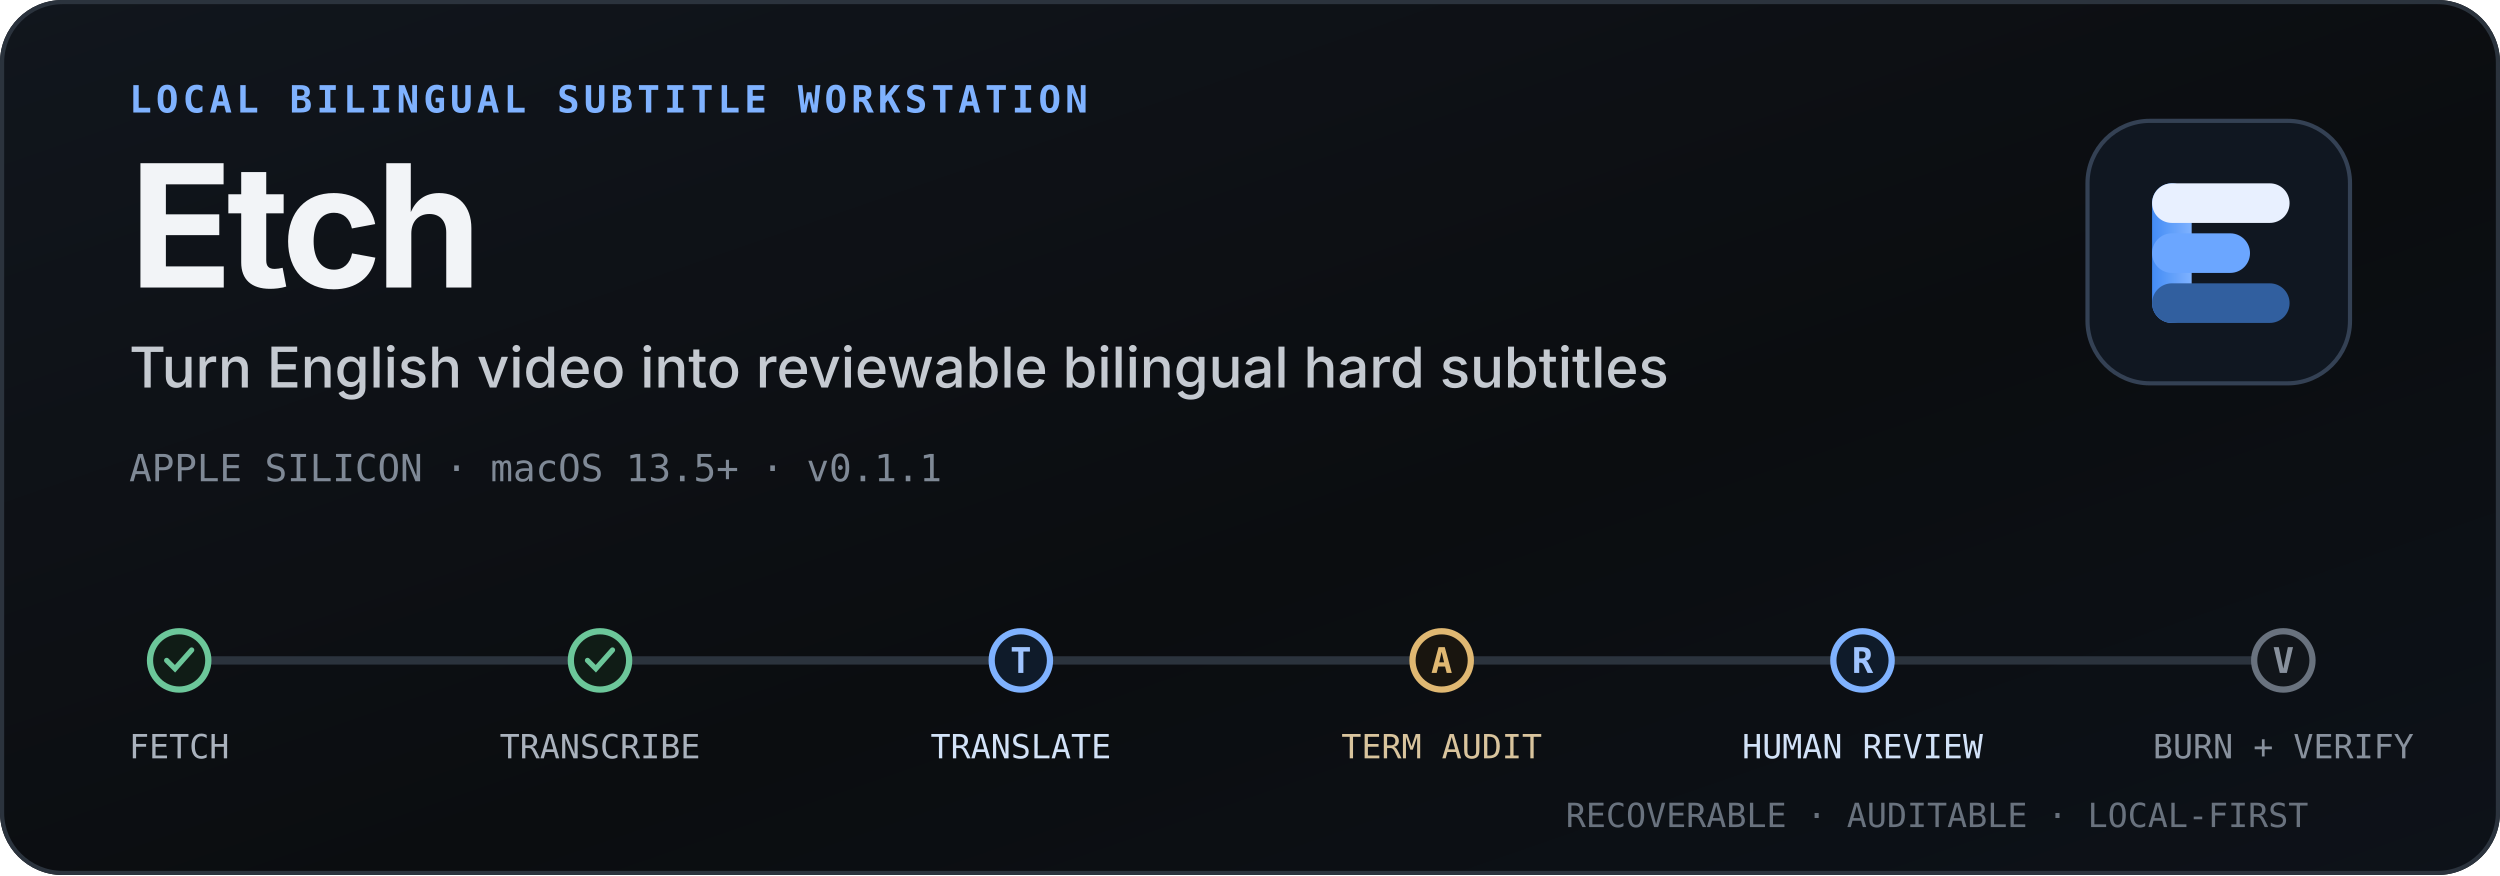
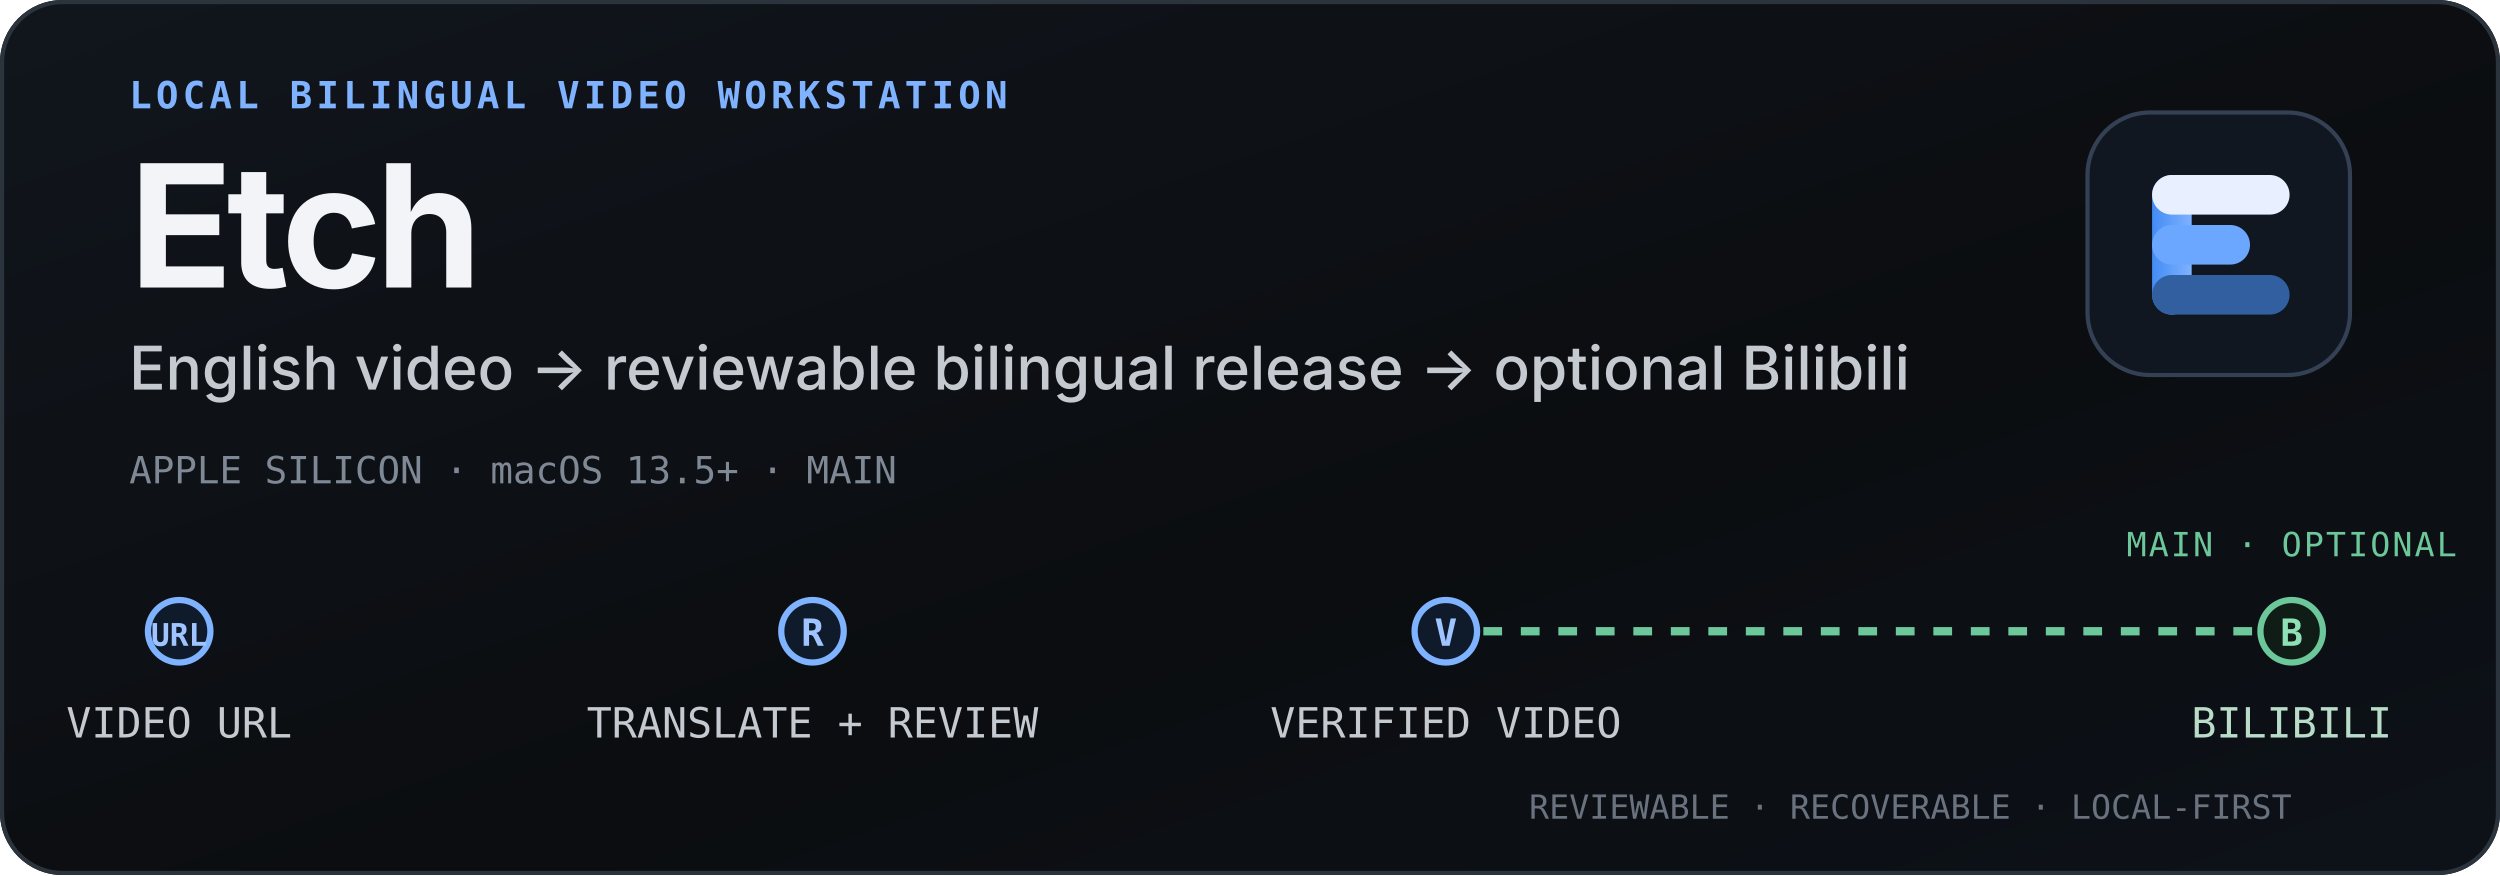
<svg xmlns="http://www.w3.org/2000/svg" width="1200" height="420" viewBox="0 0 1200 420" role="img" aria-labelledby="title desc">
  <defs>
    <linearGradient id="background" x1="0" y1="0" x2="1" y2="1">
      <stop offset="0" stop-color="#11161d" />
      <stop offset="0.58" stop-color="#0b0d10" />
      <stop offset="1" stop-color="#0d1219" />
    </linearGradient>
    <linearGradient id="accent" x1="0" y1="0" x2="1" y2="0">
      <stop offset="0" stop-color="#438cf5" />
      <stop offset="1" stop-color="#7fb2ff" />
    </linearGradient>
  </defs>
  <rect width="1200" height="420" rx="30" fill="url(#background)" />
  <rect x="1" y="1" width="1198" height="418" rx="29" fill="none" stroke="#2b333d" stroke-width="2" />
-   <g transform="translate(62 54)">
-     <text x="0" y="0" fill="#7fb2ff" font-family="ui-monospace, SFMono-Regular, Menlo, monospace" font-size="18" font-weight="650" letter-spacing="2">LOCAL BILINGUAL SUBTITLE WORKSTATION</text>
-     <text x="0" y="84" fill="#f2f4f7" font-family="-apple-system, BlinkMacSystemFont, 'Segoe UI', sans-serif" font-size="82" font-weight="720" letter-spacing="-3">Etch</text>
-     <text x="0" y="132" fill="#c5cad1" font-family="-apple-system, BlinkMacSystemFont, 'Segoe UI', sans-serif" font-size="27" font-weight="520">Turn English video into reviewable bilingual hard subtitles</text>
-     <text x="0" y="177" fill="#7f8996" font-family="ui-monospace, SFMono-Regular, Menlo, monospace" font-size="18">APPLE SILICON  ·  macOS 13.5+  ·  v0.1.1</text>
+   <g transform="translate(62 52)">
+     <text x="0" y="0" fill="#7fb2ff" font-family="ui-monospace, SFMono-Regular, Menlo, monospace" font-size="18" font-weight="650" letter-spacing="2">LOCAL BILINGUAL VIDEO WORKSTATION</text>
+     <text x="0" y="86" fill="#f2f4f7" font-family="-apple-system, BlinkMacSystemFont, 'Segoe UI', sans-serif" font-size="82" font-weight="720" letter-spacing="-3">Etch</text>
+     <text x="0" y="135" fill="#c5cad1" font-family="-apple-system, BlinkMacSystemFont, 'Segoe UI', sans-serif" font-size="29" font-weight="520">English video → reviewable bilingual release → optional Bilibili</text>
+     <text x="0" y="180" fill="#7f8996" font-family="ui-monospace, SFMono-Regular, Menlo, monospace" font-size="18">APPLE SILICON  ·  macOS 13.5+  ·  MAIN</text>
  </g>
-   <g transform="translate(1002 58)">
-     <rect x="0" y="0" width="126" height="126" rx="30" fill="#101721" stroke="#344154" stroke-width="2" />
+   <g transform="translate(1002 54)">
+     <rect width="126" height="126" rx="30" fill="#101721" stroke="#344154" stroke-width="2" />
    <rect x="31" y="30" width="19" height="67" rx="9.5" fill="url(#accent)" />
    <rect x="31" y="30" width="66" height="19" rx="9.5" fill="#e8f0ff" />
    <rect x="31" y="54" width="47" height="19" rx="9.5" fill="#6ba6ff" />
    <rect x="31" y="78" width="66" height="19" rx="9.5" fill="#315f9f" />
  </g>
-   <g transform="translate(62 286)">
-     <path d="M24 31 H1046" fill="none" stroke="#2b333d" stroke-width="4" />
-     <path d="M24 31 H832" fill="none" stroke="url(#accent)" stroke-width="4" />
-     <g font-family="ui-monospace, SFMono-Regular, Menlo, monospace" font-size="16" text-anchor="middle">
+   <g transform="translate(62 272)">
+     <path d="M24 31 H632" fill="none" stroke="url(#accent)" stroke-width="4" />
+     <path d="M632 31 H1038" fill="none" stroke="#6cc79a" stroke-width="4" stroke-dasharray="9 9" />
+     <g font-family="ui-monospace, SFMono-Regular, Menlo, monospace" font-size="20" text-anchor="middle">
      <g transform="translate(24 0)">
-         <circle cx="0" cy="31" r="14" fill="#101c16" stroke="#6cc79a" stroke-width="3" />
-         <path d="M-6 31 l4 4 l8 -9" fill="none" stroke="#6cc79a" stroke-width="2.5" stroke-linecap="round" />
-         <text x="0" y="78" fill="#aab2bd">FETCH</text>
+         <circle cx="0" cy="31" r="15" fill="#0f1b2a" stroke="#7fb2ff" stroke-width="3" />
+         <text x="0" y="38" fill="#9fc4ff" font-size="15" font-weight="700">URL</text>
+         <text x="0" y="82" fill="#c5cad1">VIDEO URL</text>
      </g>
-       <g transform="translate(226 0)">
-         <circle cx="0" cy="31" r="14" fill="#101c16" stroke="#6cc79a" stroke-width="3" />
-         <path d="M-6 31 l4 4 l8 -9" fill="none" stroke="#6cc79a" stroke-width="2.5" stroke-linecap="round" />
-         <text x="0" y="78" fill="#aab2bd">TRANSCRIBE</text>
+       <g transform="translate(328 0)">
+         <circle cx="0" cy="31" r="15" fill="#0f1b2a" stroke="#7fb2ff" stroke-width="3" />
+         <text x="0" y="38" fill="#9fc4ff" font-size="18" font-weight="700">R</text>
+         <text x="0" y="82" fill="#c5cad1">TRANSLATE + REVIEW</text>
      </g>
-       <g transform="translate(428 0)">
-         <circle cx="0" cy="31" r="14" fill="#0f1b2a" stroke="#7fb2ff" stroke-width="3" />
-         <text x="0" y="37" fill="#9fc4ff" font-size="17" font-weight="700">T</text>
-         <text x="0" y="78" fill="#d2e2f8">TRANSLATE</text>
+       <g transform="translate(632 0)">
+         <circle cx="0" cy="31" r="15" fill="#0f1b2a" stroke="#7fb2ff" stroke-width="3" />
+         <text x="0" y="38" fill="#9fc4ff" font-size="18" font-weight="700">V</text>
+         <text x="0" y="82" fill="#c5cad1">VERIFIED VIDEO</text>
      </g>
-       <g transform="translate(630 0)">
-         <circle cx="0" cy="31" r="14" fill="#19150f" stroke="#e0b872" stroke-width="3" />
-         <text x="0" y="37" fill="#e0b872" font-size="17" font-weight="700">A</text>
-         <text x="0" y="78" fill="#d9c49d">TERM AUDIT</text>
-       </g>
-       <g transform="translate(832 0)">
-         <circle cx="0" cy="31" r="14" fill="#0f1b2a" stroke="#7fb2ff" stroke-width="3" />
-         <text x="0" y="37" fill="#9fc4ff" font-size="17" font-weight="700">R</text>
-         <text x="0" y="78" fill="#d2e2f8">HUMAN REVIEW</text>
-       </g>
-       <g transform="translate(1034 0)">
-         <circle cx="0" cy="31" r="14" fill="#11151a" stroke="#69727e" stroke-width="3" />
-         <text x="0" y="37" fill="#88919d" font-size="17" font-weight="700">V</text>
-         <text x="0" y="78" fill="#88919d">BURN + VERIFY</text>
+       <g transform="translate(1038 0)">
+         <text x="0" y="-5" fill="#6cc79a" font-size="16" letter-spacing="1">MAIN · OPTIONAL</text>
+         <circle cx="0" cy="31" r="15" fill="#101c16" stroke="#6cc79a" stroke-width="3" />
+         <text x="0" y="38" fill="#8ee0b5" font-size="18" font-weight="700">B</text>
+         <text x="0" y="82" fill="#b8dcc8">BILIBILI</text>
      </g>
    </g>
-     <text x="1046" y="111" fill="#69727e" text-anchor="end" font-family="ui-monospace, SFMono-Regular, Menlo, monospace" font-size="16">RECOVERABLE · AUDITABLE · LOCAL-FIRST</text>
+     <text x="1038" y="121" fill="#69727e" text-anchor="end" font-family="ui-monospace, SFMono-Regular, Menlo, monospace" font-size="16">REVIEWABLE · RECOVERABLE · LOCAL-FIRST</text>
  </g>
</svg>
